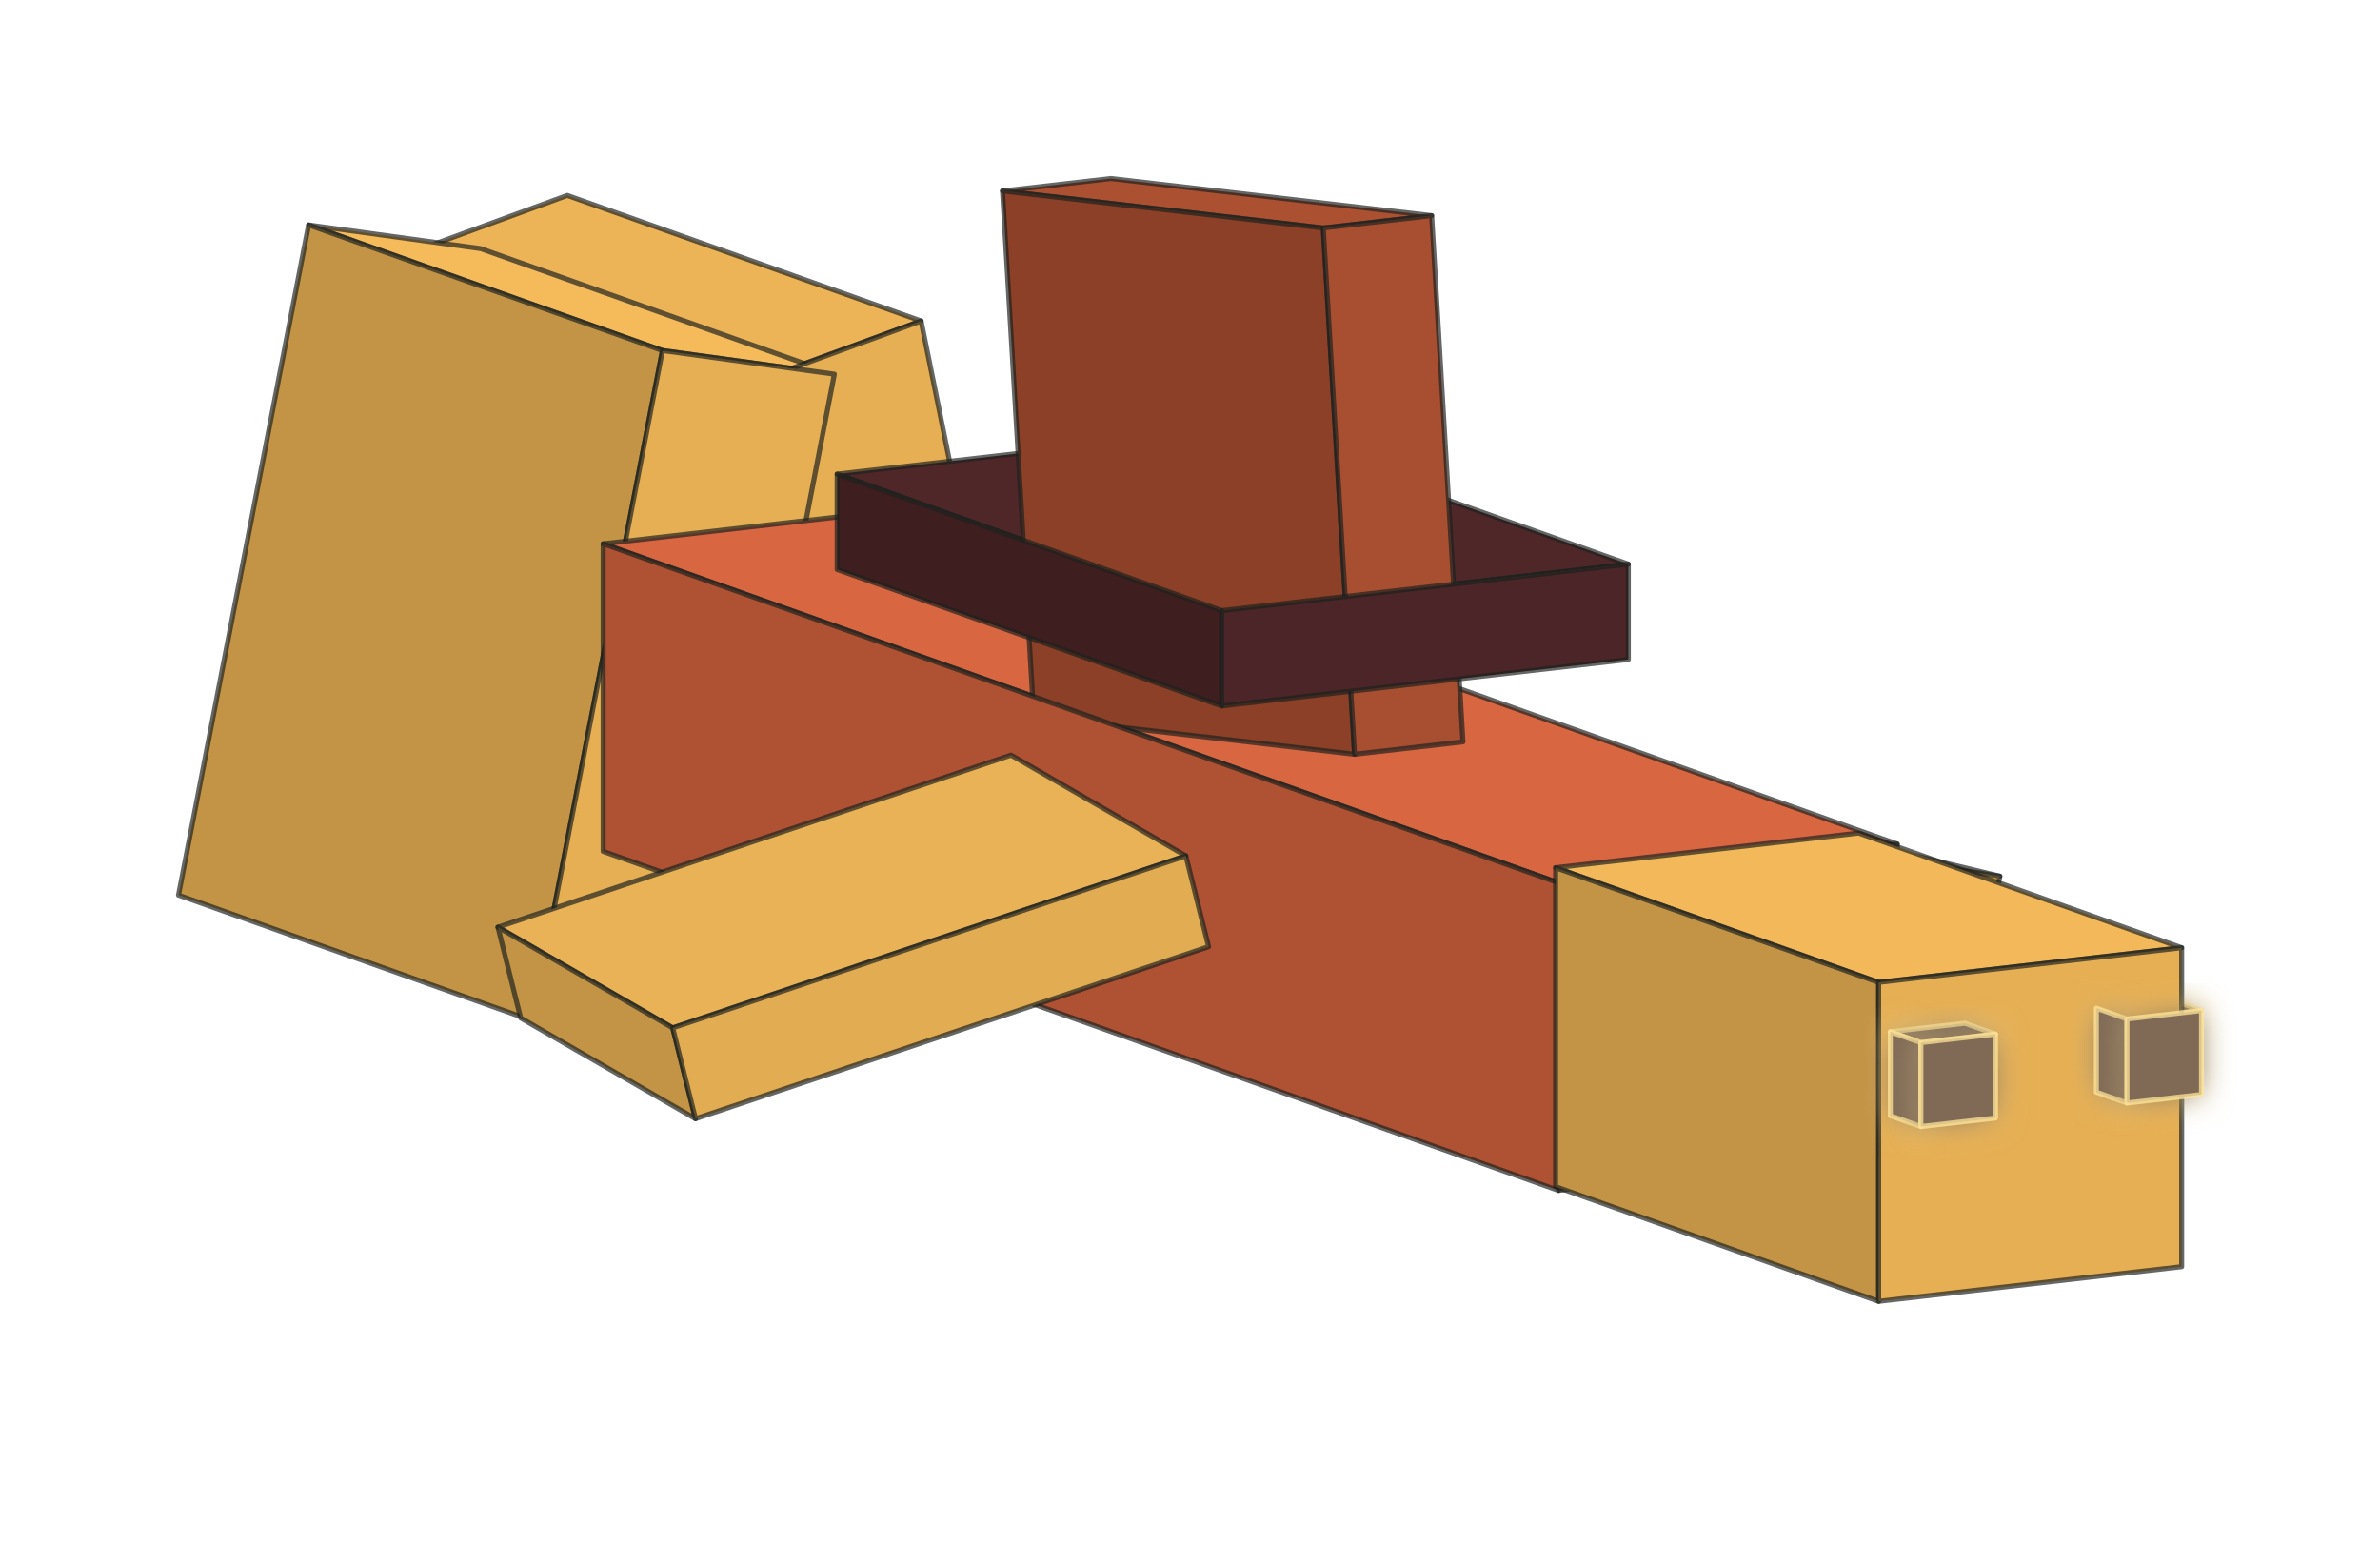
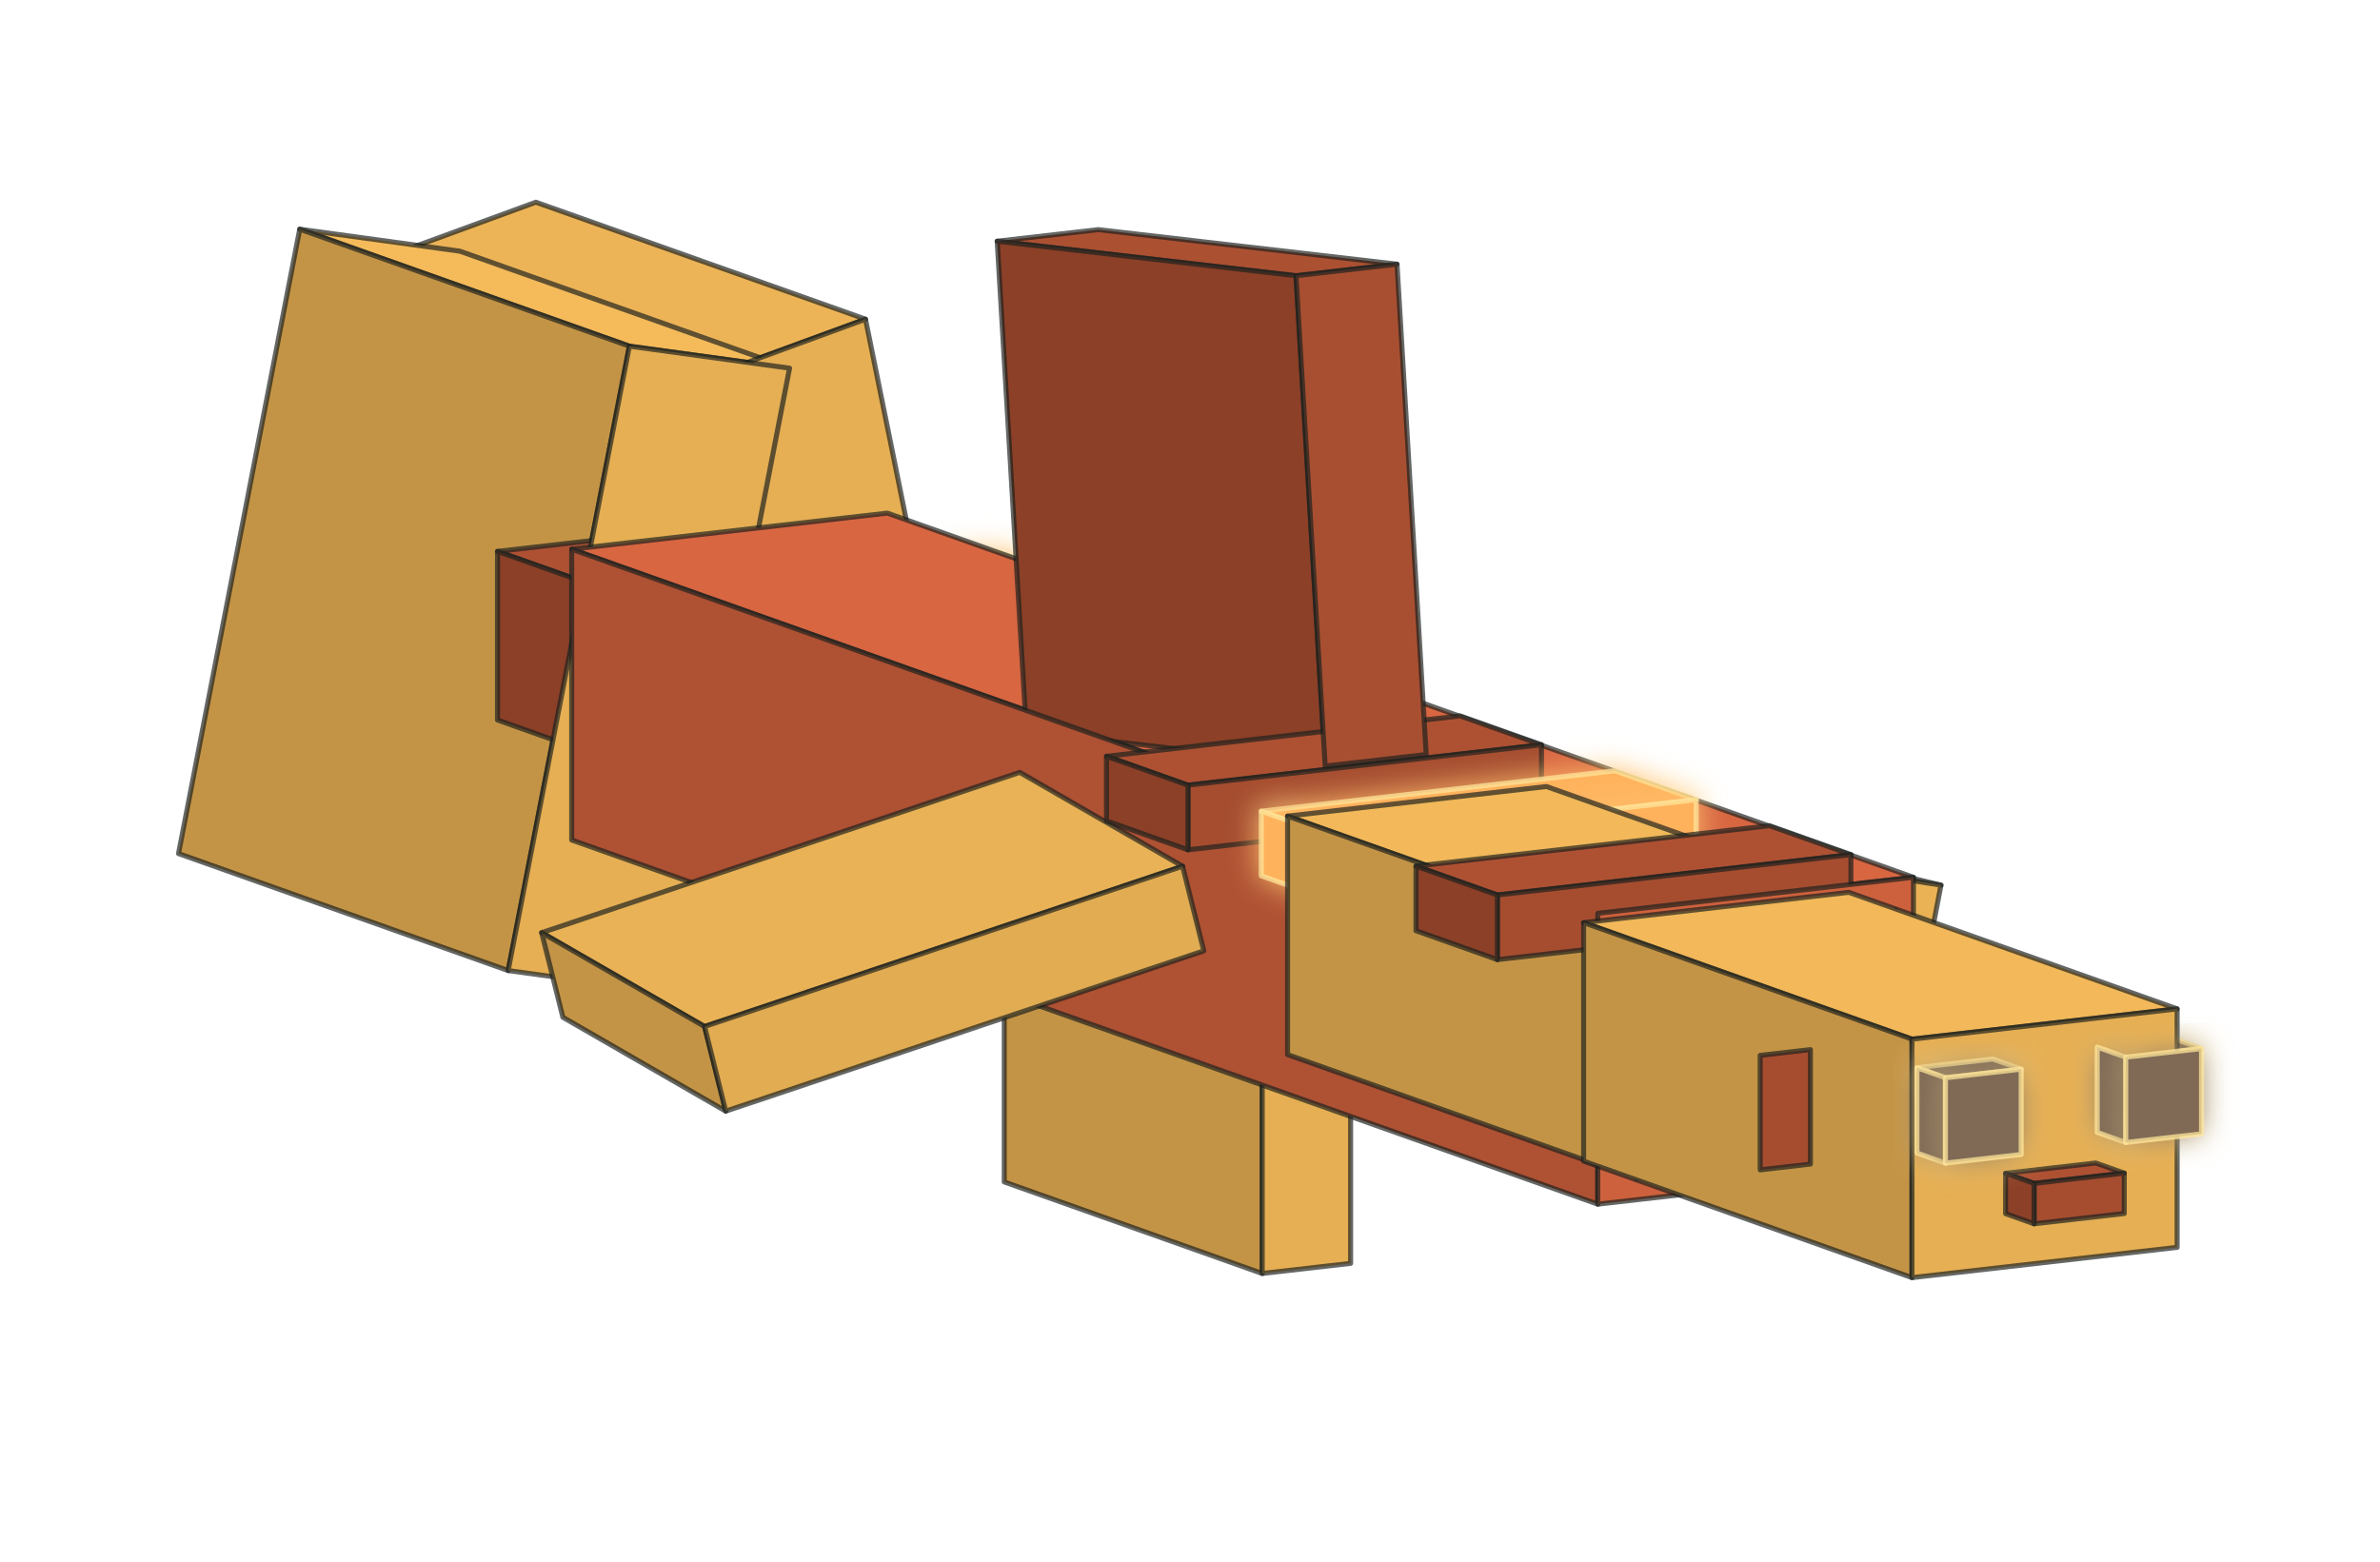
<svg xmlns="http://www.w3.org/2000/svg" width="640" height="420" viewBox="0 0 640 420" role="img" aria-labelledby="portrait-title">
  <defs>
    <filter id="portrait-glow" x="-80%" y="-80%" width="260%" height="260%">
      <feGaussianBlur stdDeviation="4" result="blur" />
      <feMerge>
        <feMergeNode in="blur" />
        <feMergeNode in="SourceGraphic" />
      </feMerge>
    </filter>
    <filter id="portrait-shadow" x="-40%" y="-80%" width="180%" height="260%">
      <feGaussianBlur stdDeviation="8" />
    </filter>
  </defs>
  <g>
-     <polygon points="236.45,275.49 201.46,103.25 106.31,69.48 141.30,241.72" fill="#c49446" stroke="#1c211e" stroke-opacity=".68" stroke-width="1.35" stroke-linejoin="round" vector-effect="non-scaling-stroke" />
-     <polygon points="247.69,86.32 152.54,52.55 106.31,69.48 201.46,103.25" fill="#edb457" stroke="#1c211e" stroke-opacity=".68" stroke-width="1.35" stroke-linejoin="round" vector-effect="non-scaling-stroke" />
-     <polygon points="224.37,100.63 129.23,66.86 82.99,60.50 178.14,94.27" fill="#f5bb5a" stroke="#1c211e" stroke-opacity=".68" stroke-width="1.35" stroke-linejoin="round" vector-effect="non-scaling-stroke" />
-     <polygon points="143.15,274.51 178.14,94.27 82.99,60.50 48.00,240.74" fill="#c49446" stroke="#1c211e" stroke-opacity=".68" stroke-width="1.35" stroke-linejoin="round" vector-effect="non-scaling-stroke" />
-     <polygon points="282.68,258.56 247.69,86.32 201.46,103.25 236.45,275.49" fill="#e6af54" stroke="#1c211e" stroke-opacity=".68" stroke-width="1.35" stroke-linejoin="round" vector-effect="non-scaling-stroke" />
-     <polygon points="189.38,280.87 224.37,100.63 178.14,94.27 143.15,274.51" fill="#e6af54" stroke="#1c211e" stroke-opacity=".68" stroke-width="1.35" stroke-linejoin="round" vector-effect="non-scaling-stroke" />
-     <polygon points="537.78,235.65 446.41,213.63 334.26,195.96 425.63,217.98" fill="#f4ba5a" stroke="#1c211e" stroke-opacity=".68" stroke-width="1.35" stroke-linejoin="round" vector-effect="non-scaling-stroke" />
-     <polygon points="420.66,243.67 425.63,217.98 334.26,195.96 329.29,221.65" fill="#c49446" stroke="#1c211e" stroke-opacity=".68" stroke-width="1.35" stroke-linejoin="round" vector-effect="non-scaling-stroke" />
-     <polygon points="532.81,261.34 537.78,235.65 425.63,217.98 420.66,243.67" fill="#eab255" stroke="#1c211e" stroke-opacity=".68" stroke-width="1.35" stroke-linejoin="round" vector-effect="non-scaling-stroke" />
-     <polygon points="510.19,227.00 253.30,135.82 162.19,146.24 419.09,237.42" fill="#d86641" stroke="#1c211e" stroke-opacity=".68" stroke-width="1.35" stroke-linejoin="round" vector-effect="non-scaling-stroke" />
-     <polygon points="437.87,151.72 334.45,115.01 225.12,127.51 328.54,164.22" fill="#4f2729" stroke="#1c211e" stroke-opacity=".68" stroke-width="1.35" stroke-linejoin="round" vector-effect="non-scaling-stroke" />
-     <polygon points="384.98,57.99 298.73,48.01 269.58,51.35 355.83,61.32" fill="#ac5032" stroke="#1c211e" stroke-opacity=".68" stroke-width="1.35" stroke-linejoin="round" vector-effect="non-scaling-stroke" />
-     <polygon points="364.25,202.86 355.83,61.32 269.58,51.35 278.00,192.88" fill="#8c4027" stroke="#1c211e" stroke-opacity=".68" stroke-width="1.35" stroke-linejoin="round" vector-effect="non-scaling-stroke" />
-     <polygon points="419.09,320.17 419.09,237.42 162.19,146.24 162.19,228.98" fill="#af5133" stroke="#1c211e" stroke-opacity=".68" stroke-width="1.35" stroke-linejoin="round" vector-effect="non-scaling-stroke" />
-     <polygon points="328.54,189.87 328.54,164.22 225.12,127.51 225.12,153.17" fill="#3e1e1f" stroke="#1c211e" stroke-opacity=".68" stroke-width="1.35" stroke-linejoin="round" vector-effect="non-scaling-stroke" />
-     <polygon points="318.88,230.18 271.88,203.09 133.90,249.36 180.90,276.45" fill="#eab256" stroke="#1c211e" stroke-opacity=".68" stroke-width="1.35" stroke-linejoin="round" vector-effect="non-scaling-stroke" />
-     <polygon points="187.02,300.88 180.90,276.45 133.90,249.36 140.01,273.79" fill="#c49446" stroke="#1c211e" stroke-opacity=".68" stroke-width="1.35" stroke-linejoin="round" vector-effect="non-scaling-stroke" />
-     <polygon points="393.40,199.53 384.98,57.99 355.83,61.32 364.25,202.86" fill="#a94f31" stroke="#1c211e" stroke-opacity=".68" stroke-width="1.35" stroke-linejoin="round" vector-effect="non-scaling-stroke" />
-     <polygon points="437.87,177.37 437.87,151.72 328.54,164.22 328.54,189.87" fill="#4b2527" stroke="#1c211e" stroke-opacity=".68" stroke-width="1.35" stroke-linejoin="round" vector-effect="non-scaling-stroke" />
-     <polygon points="325.00,254.61 318.88,230.18 180.90,276.45 187.02,300.88" fill="#e2ac52" stroke="#1c211e" stroke-opacity=".68" stroke-width="1.35" stroke-linejoin="round" vector-effect="non-scaling-stroke" />
-     <polygon points="510.19,309.75 510.19,227.00 419.09,237.42 419.09,320.17" fill="#ce613d" stroke="#1c211e" stroke-opacity=".68" stroke-width="1.35" stroke-linejoin="round" vector-effect="non-scaling-stroke" />
-     <polygon points="586.67,254.89 499.80,224.05 418.31,233.37 505.18,264.20" fill="#f2b859" stroke="#1c211e" stroke-opacity=".68" stroke-width="1.35" stroke-linejoin="round" vector-effect="non-scaling-stroke" />
-     <polygon points="505.18,349.99 505.18,264.20 418.31,233.37 418.31,319.15" fill="#c49446" stroke="#1c211e" stroke-opacity=".68" stroke-width="1.35" stroke-linejoin="round" vector-effect="non-scaling-stroke" />
-     <polygon points="592.00,271.78 583.77,268.86 563.73,271.15 571.96,274.07" fill="#806b56" stroke="#ffe59a" stroke-opacity=".74" stroke-width="1.35" stroke-linejoin="round" vector-effect="non-scaling-stroke" filter="url(#portrait-glow)" />
-     <polygon points="586.67,340.67 586.67,254.89 505.18,264.20 505.18,349.99" fill="#e6af54" stroke="#1c211e" stroke-opacity=".68" stroke-width="1.35" stroke-linejoin="round" vector-effect="non-scaling-stroke" />
-     <polygon points="571.96,296.65 571.96,274.07 563.73,271.15 563.73,293.73" fill="#806b56" stroke="#ffe59a" stroke-opacity=".74" stroke-width="1.35" stroke-linejoin="round" vector-effect="non-scaling-stroke" filter="url(#portrait-glow)" />
-     <polygon points="592.00,294.36 592.00,271.78 571.96,274.07 571.96,296.65" fill="#806b56" stroke="#ffe59a" stroke-opacity=".74" stroke-width="1.35" stroke-linejoin="round" vector-effect="non-scaling-stroke" filter="url(#portrait-glow)" />
-     <polygon points="536.59,278.12 528.36,275.20 508.32,277.49 516.54,280.41" fill="#806b56" stroke="#ffe59a" stroke-opacity=".74" stroke-width="1.35" stroke-linejoin="round" vector-effect="non-scaling-stroke" filter="url(#portrait-glow)" />
-     <polygon points="516.54,302.98 516.54,280.41 508.32,277.49 508.32,300.06" fill="#806b56" stroke="#ffe59a" stroke-opacity=".74" stroke-width="1.35" stroke-linejoin="round" vector-effect="non-scaling-stroke" filter="url(#portrait-glow)" />
-     <polygon points="536.59,300.69 536.59,278.12 516.54,280.41 516.54,302.98" fill="#806b56" stroke="#ffe59a" stroke-opacity=".74" stroke-width="1.35" stroke-linejoin="round" vector-effect="non-scaling-stroke" filter="url(#portrait-glow)" />
+     <polygon points="222.26,262.09 189.66,101.61 101.02,70.15 133.62,230.63" fill="#c49446" stroke="#1c211e" stroke-opacity=".68" stroke-width="1.35" stroke-linejoin="round" vector-effect="non-scaling-stroke" />
+     <polygon points="232.74,85.84 144.09,54.38 101.02,70.15 189.66,101.61" fill="#edb457" stroke="#1c211e" stroke-opacity=".68" stroke-width="1.35" stroke-linejoin="round" vector-effect="non-scaling-stroke" />
+     <polygon points="212.32,99.02 123.68,67.56 80.60,61.64 169.25,93.10" fill="#f5bb5a" stroke="#1c211e" stroke-opacity=".68" stroke-width="1.35" stroke-linejoin="round" vector-effect="non-scaling-stroke" />
+     <polygon points="136.65,261.03 169.25,93.10 80.60,61.64 48.00,229.57" fill="#c49446" stroke="#1c211e" stroke-opacity=".68" stroke-width="1.35" stroke-linejoin="round" vector-effect="non-scaling-stroke" />
+     <polygon points="265.34,246.32 232.74,85.84 189.66,101.61 222.26,262.09" fill="#e6af54" stroke="#1c211e" stroke-opacity=".68" stroke-width="1.35" stroke-linejoin="round" vector-effect="non-scaling-stroke" />
+     <polygon points="269.61,174.19 181.31,142.85 133.78,148.29 222.07,179.62" fill="#ae5133" stroke="#1c211e" stroke-opacity=".68" stroke-width="1.35" stroke-linejoin="round" vector-effect="non-scaling-stroke" />
+     <polygon points="222.07,224.99 222.07,179.62 133.78,148.29 133.78,193.65" fill="#8c4027" stroke="#1c211e" stroke-opacity=".68" stroke-width="1.35" stroke-linejoin="round" vector-effect="non-scaling-stroke" />
+     <polygon points="179.72,266.95 212.32,99.02 169.25,93.10 136.65,261.03" fill="#e6af54" stroke="#1c211e" stroke-opacity=".68" stroke-width="1.35" stroke-linejoin="round" vector-effect="non-scaling-stroke" />
+     <polygon points="289.70,156.00 267.80,148.23 172.73,159.10 194.63,166.87" fill="#ffb25c" stroke="#ffe59a" stroke-opacity=".74" stroke-width="1.35" stroke-linejoin="round" vector-effect="non-scaling-stroke" filter="url(#portrait-glow)" />
+     <polygon points="289.70,173.38 289.70,156.00 194.63,166.87 194.63,184.25" fill="#ffb25c" stroke="#ffe59a" stroke-opacity=".74" stroke-width="1.35" stroke-linejoin="round" vector-effect="non-scaling-stroke" filter="url(#portrait-glow)" />
+     <polygon points="269.61,219.56 269.61,174.19 222.07,179.62 222.07,224.99" fill="#a64d30" stroke="#1c211e" stroke-opacity=".68" stroke-width="1.35" stroke-linejoin="round" vector-effect="non-scaling-stroke" />
+     <polygon points="194.63,184.25 194.63,166.87 172.73,159.10 172.73,176.48" fill="#ffb25c" stroke="#ffe59a" stroke-opacity=".74" stroke-width="1.35" stroke-linejoin="round" vector-effect="non-scaling-stroke" filter="url(#portrait-glow)" />
+     <polygon points="331.30,170.77 309.41,163.00 214.34,173.87 236.23,181.64" fill="#ae5133" stroke="#1c211e" stroke-opacity=".68" stroke-width="1.35" stroke-linejoin="round" vector-effect="non-scaling-stroke" />
+     <polygon points="331.30,188.15 331.30,170.77 236.23,181.64 236.23,199.02" fill="#a64d30" stroke="#1c211e" stroke-opacity=".68" stroke-width="1.35" stroke-linejoin="round" vector-effect="non-scaling-stroke" />
+     <polygon points="236.23,199.02 236.23,181.64 214.34,173.87 214.34,191.25" fill="#8c4027" stroke="#1c211e" stroke-opacity=".68" stroke-width="1.35" stroke-linejoin="round" vector-effect="non-scaling-stroke" />
+     <polygon points="521.95,238.06 436.82,217.55 332.33,201.08 417.46,221.60" fill="#f4ba5a" stroke="#1c211e" stroke-opacity=".68" stroke-width="1.35" stroke-linejoin="round" vector-effect="non-scaling-stroke" />
+     <polygon points="339.42,342.50 339.42,266.02 270.05,241.40 270.05,317.88" fill="#c49446" stroke="#1c211e" stroke-opacity=".68" stroke-width="1.35" stroke-linejoin="round" vector-effect="non-scaling-stroke" />
+     <polygon points="363.19,263.30 293.81,238.68 270.05,241.40 339.42,266.02" fill="#f2b859" stroke="#1c211e" stroke-opacity=".68" stroke-width="1.35" stroke-linejoin="round" vector-effect="non-scaling-stroke" />
+     <polygon points="372.91,185.54 351.01,177.76 255.94,188.63 277.84,196.41" fill="#ffb25c" stroke="#ffe59a" stroke-opacity=".74" stroke-width="1.35" stroke-linejoin="round" vector-effect="non-scaling-stroke" filter="url(#portrait-glow)" />
+     <polygon points="412.83,245.54 417.46,221.60 332.33,201.08 327.70,225.02" fill="#c49446" stroke="#1c211e" stroke-opacity=".68" stroke-width="1.35" stroke-linejoin="round" vector-effect="non-scaling-stroke" />
+     <polygon points="517.32,262.00 521.95,238.06 417.46,221.60 412.83,245.54" fill="#eab255" stroke="#1c211e" stroke-opacity=".68" stroke-width="1.35" stroke-linejoin="round" vector-effect="non-scaling-stroke" />
+     <polygon points="372.91,202.92 372.91,185.54 277.84,196.41 277.84,213.79" fill="#ffb25c" stroke="#ffe59a" stroke-opacity=".74" stroke-width="1.35" stroke-linejoin="round" vector-effect="non-scaling-stroke" filter="url(#portrait-glow)" />
+     <polygon points="277.84,213.79 277.84,196.41 255.94,188.63 255.94,206.02" fill="#ffb25c" stroke="#ffe59a" stroke-opacity=".74" stroke-width="1.35" stroke-linejoin="round" vector-effect="non-scaling-stroke" filter="url(#portrait-glow)" />
+     <polygon points="514.54,235.94 238.62,138.00 153.73,147.71 429.66,245.64" fill="#d86641" stroke="#1c211e" stroke-opacity=".68" stroke-width="1.35" stroke-linejoin="round" vector-effect="non-scaling-stroke" />
+     <polygon points="375.67,71.05 295.32,61.76 268.15,64.87 348.51,74.16" fill="#ac5032" stroke="#1c211e" stroke-opacity=".68" stroke-width="1.35" stroke-linejoin="round" vector-effect="non-scaling-stroke" />
+     <polygon points="356.35,206.03 348.51,74.16 268.15,64.87 276.00,196.73" fill="#8c4027" stroke="#1c211e" stroke-opacity=".68" stroke-width="1.35" stroke-linejoin="round" vector-effect="non-scaling-stroke" />
+     <polygon points="363.19,339.78 363.19,263.30 339.42,266.02 339.42,342.50" fill="#e6af54" stroke="#1c211e" stroke-opacity=".68" stroke-width="1.35" stroke-linejoin="round" vector-effect="non-scaling-stroke" />
+     <polygon points="429.66,323.86 429.66,245.64 153.73,147.71 153.73,225.92" fill="#af5133" stroke="#1c211e" stroke-opacity=".68" stroke-width="1.35" stroke-linejoin="round" vector-effect="non-scaling-stroke" />
+     <polygon points="414.52,200.30 392.62,192.53 297.55,203.40 319.45,211.17" fill="#ae5133" stroke="#1c211e" stroke-opacity=".68" stroke-width="1.35" stroke-linejoin="round" vector-effect="non-scaling-stroke" />
+     <polygon points="318.01,232.97 274.22,207.73 145.66,250.84 189.46,276.08" fill="#eab256" stroke="#1c211e" stroke-opacity=".68" stroke-width="1.35" stroke-linejoin="round" vector-effect="non-scaling-stroke" />
+     <polygon points="195.16,298.84 189.46,276.08 145.66,250.84 151.36,273.59" fill="#c49446" stroke="#1c211e" stroke-opacity=".68" stroke-width="1.35" stroke-linejoin="round" vector-effect="non-scaling-stroke" />
+     <polygon points="414.52,217.69 414.52,200.30 319.45,211.17 319.45,228.56" fill="#a64d30" stroke="#1c211e" stroke-opacity=".68" stroke-width="1.35" stroke-linejoin="round" vector-effect="non-scaling-stroke" />
+     <polygon points="319.45,228.56 319.45,211.17 297.55,203.40 297.55,220.78" fill="#8c4027" stroke="#1c211e" stroke-opacity=".68" stroke-width="1.35" stroke-linejoin="round" vector-effect="non-scaling-stroke" />
+     <polygon points="383.52,202.92 375.67,71.05 348.51,74.16 356.35,206.03" fill="#a94f31" stroke="#1c211e" stroke-opacity=".68" stroke-width="1.35" stroke-linejoin="round" vector-effect="non-scaling-stroke" />
+     <polygon points="323.71,255.73 318.01,232.97 189.46,276.08 195.16,298.84" fill="#e2ac52" stroke="#1c211e" stroke-opacity=".68" stroke-width="1.35" stroke-linejoin="round" vector-effect="non-scaling-stroke" />
+     <polygon points="456.13,215.07 434.23,207.30 339.16,218.17 361.06,225.94" fill="#ffb25c" stroke="#ffe59a" stroke-opacity=".74" stroke-width="1.35" stroke-linejoin="round" vector-effect="non-scaling-stroke" filter="url(#portrait-glow)" />
+     <polygon points="456.13,232.45 456.13,215.07 361.06,225.94 361.06,243.32" fill="#ffb25c" stroke="#ffe59a" stroke-opacity=".74" stroke-width="1.35" stroke-linejoin="round" vector-effect="non-scaling-stroke" filter="url(#portrait-glow)" />
+     <polygon points="361.06,243.32 361.06,225.94 339.16,218.17 339.16,235.55" fill="#ffb25c" stroke="#ffe59a" stroke-opacity=".74" stroke-width="1.35" stroke-linejoin="round" vector-effect="non-scaling-stroke" filter="url(#portrait-glow)" />
+     <polygon points="509.66,244.83 415.85,211.53 346.24,219.49 440.05,252.79" fill="#f2b859" stroke="#1c211e" stroke-opacity=".68" stroke-width="1.35" stroke-linejoin="round" vector-effect="non-scaling-stroke" />
+     <polygon points="440.05,316.93 440.05,252.79 346.24,219.49 346.24,283.63" fill="#c49446" stroke="#1c211e" stroke-opacity=".68" stroke-width="1.35" stroke-linejoin="round" vector-effect="non-scaling-stroke" />
+     <polygon points="497.73,229.84 475.83,222.07 380.77,232.94 402.66,240.71" fill="#ae5133" stroke="#1c211e" stroke-opacity=".68" stroke-width="1.35" stroke-linejoin="round" vector-effect="non-scaling-stroke" />
+     <polygon points="497.73,247.22 497.73,229.84 402.66,240.71 402.66,258.09" fill="#a64d30" stroke="#1c211e" stroke-opacity=".68" stroke-width="1.35" stroke-linejoin="round" vector-effect="non-scaling-stroke" />
+     <polygon points="402.66,258.09 402.66,240.71 380.77,232.94 380.77,250.32" fill="#8c4027" stroke="#1c211e" stroke-opacity=".68" stroke-width="1.35" stroke-linejoin="round" vector-effect="non-scaling-stroke" />
+     <polygon points="514.54,314.16 514.54,235.94 429.66,245.64 429.66,323.86" fill="#ce613d" stroke="#1c211e" stroke-opacity=".68" stroke-width="1.35" stroke-linejoin="round" vector-effect="non-scaling-stroke" />
+     <polygon points="509.66,308.97 509.66,244.83 440.05,252.79 440.05,316.93" fill="#e6af54" stroke="#1c211e" stroke-opacity=".68" stroke-width="1.35" stroke-linejoin="round" vector-effect="non-scaling-stroke" />
+     <polygon points="553.86,274.63 513.24,260.21 499.74,261.76 540.36,276.17" fill="#ae5133" stroke="#1c211e" stroke-opacity=".68" stroke-width="1.35" stroke-linejoin="round" vector-effect="non-scaling-stroke" />
+     <polygon points="540.36,306.96 540.36,276.17 499.74,261.76 499.74,292.55" fill="#8c4027" stroke="#1c211e" stroke-opacity=".68" stroke-width="1.35" stroke-linejoin="round" vector-effect="non-scaling-stroke" />
+     <polygon points="553.86,305.42 553.86,274.63 540.36,276.17 540.36,306.96" fill="#a64d30" stroke="#1c211e" stroke-opacity=".68" stroke-width="1.35" stroke-linejoin="round" vector-effect="non-scaling-stroke" />
+     <polygon points="486.84,282.29 446.22,267.88 432.72,269.42 473.33,283.84" fill="#ae5133" stroke="#1c211e" stroke-opacity=".68" stroke-width="1.35" stroke-linejoin="round" vector-effect="non-scaling-stroke" />
+     <polygon points="473.33,314.63 473.33,283.84 432.72,269.42 432.72,300.21" fill="#8c4027" stroke="#1c211e" stroke-opacity=".68" stroke-width="1.35" stroke-linejoin="round" vector-effect="non-scaling-stroke" />
+     <polygon points="585.45,271.33 497.15,239.99 425.85,248.14 514.15,279.48" fill="#f2b859" stroke="#1c211e" stroke-opacity=".68" stroke-width="1.35" stroke-linejoin="round" vector-effect="non-scaling-stroke" />
+     <polygon points="514.15,343.62 514.15,279.48 425.85,248.14 425.85,312.28" fill="#c49446" stroke="#1c211e" stroke-opacity=".68" stroke-width="1.35" stroke-linejoin="round" vector-effect="non-scaling-stroke" />
+     <polygon points="486.84,313.08 486.84,282.29 473.33,283.84 473.33,314.63" fill="#a64d30" stroke="#1c211e" stroke-opacity=".68" stroke-width="1.35" stroke-linejoin="round" vector-effect="non-scaling-stroke" />
+     <polygon points="592.00,282.00 584.34,279.28 563.96,281.61 571.63,284.33" fill="#806b56" stroke="#ffe59a" stroke-opacity=".74" stroke-width="1.35" stroke-linejoin="round" vector-effect="non-scaling-stroke" filter="url(#portrait-glow)" />
+     <polygon points="585.45,335.47 585.45,271.33 514.15,279.48 514.15,343.62" fill="#e6af54" stroke="#1c211e" stroke-opacity=".68" stroke-width="1.35" stroke-linejoin="round" vector-effect="non-scaling-stroke" />
+     <polygon points="571.63,307.27 571.63,284.33 563.96,281.61 563.96,304.55" fill="#806b56" stroke="#ffe59a" stroke-opacity=".74" stroke-width="1.35" stroke-linejoin="round" vector-effect="non-scaling-stroke" filter="url(#portrait-glow)" />
+     <polygon points="592.00,304.94 592.00,282.00 571.63,284.33 571.63,307.27" fill="#806b56" stroke="#ffe59a" stroke-opacity=".74" stroke-width="1.35" stroke-linejoin="round" vector-effect="non-scaling-stroke" filter="url(#portrait-glow)" />
+     <polygon points="571.23,315.51 563.56,312.79 539.32,315.56 546.98,318.28" fill="#ae5133" stroke="#1c211e" stroke-opacity=".68" stroke-width="1.35" stroke-linejoin="round" vector-effect="non-scaling-stroke" />
+     <polygon points="571.23,326.37 571.23,315.51 546.98,318.28 546.98,329.14" fill="#a64d30" stroke="#1c211e" stroke-opacity=".68" stroke-width="1.35" stroke-linejoin="round" vector-effect="non-scaling-stroke" />
+     <polygon points="546.98,329.14 546.98,318.28 539.32,315.56 539.32,326.42" fill="#8c4027" stroke="#1c211e" stroke-opacity=".68" stroke-width="1.35" stroke-linejoin="round" vector-effect="non-scaling-stroke" />
+     <polygon points="543.51,287.54 535.85,284.82 515.48,287.15 523.14,289.87" fill="#806b56" stroke="#ffe59a" stroke-opacity=".74" stroke-width="1.35" stroke-linejoin="round" vector-effect="non-scaling-stroke" filter="url(#portrait-glow)" />
+     <polygon points="523.14,312.82 523.14,289.87 515.48,287.15 515.48,310.10" fill="#806b56" stroke="#ffe59a" stroke-opacity=".74" stroke-width="1.35" stroke-linejoin="round" vector-effect="non-scaling-stroke" filter="url(#portrait-glow)" />
+     <polygon points="543.51,310.49 543.51,287.54 523.14,289.87 523.14,312.82" fill="#806b56" stroke="#ffe59a" stroke-opacity=".74" stroke-width="1.35" stroke-linejoin="round" vector-effect="non-scaling-stroke" filter="url(#portrait-glow)" />
  </g>
</svg>
